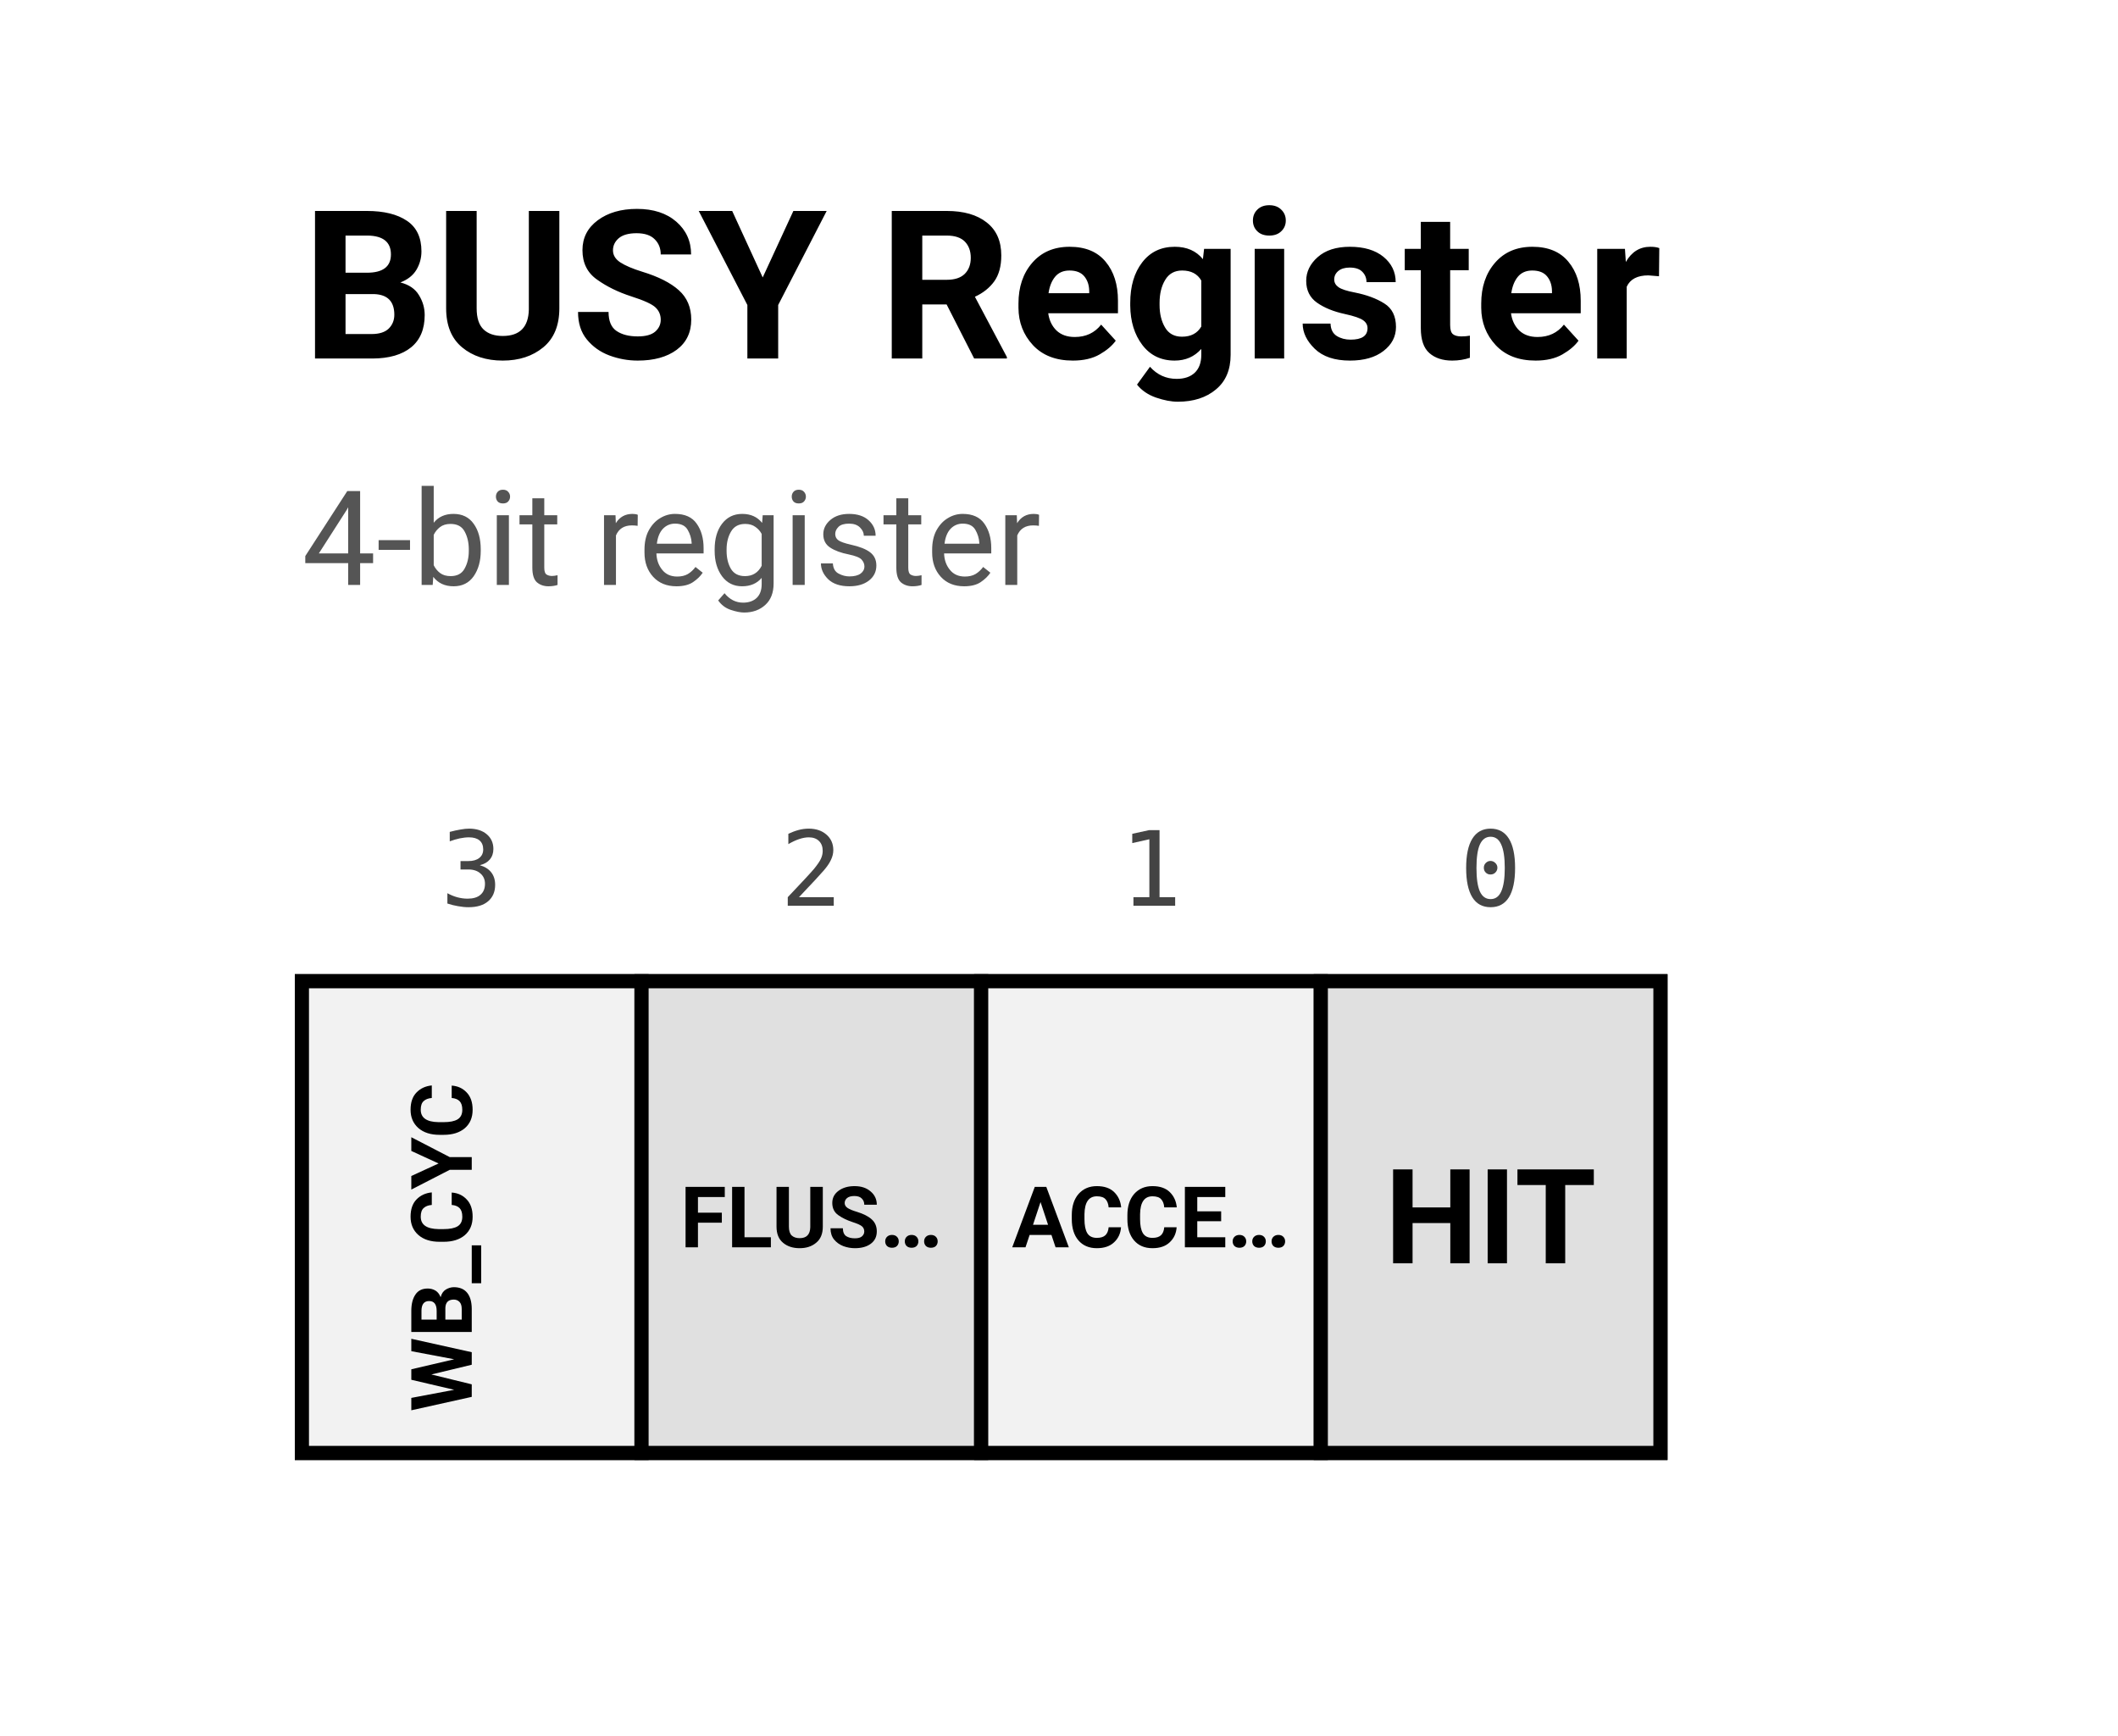
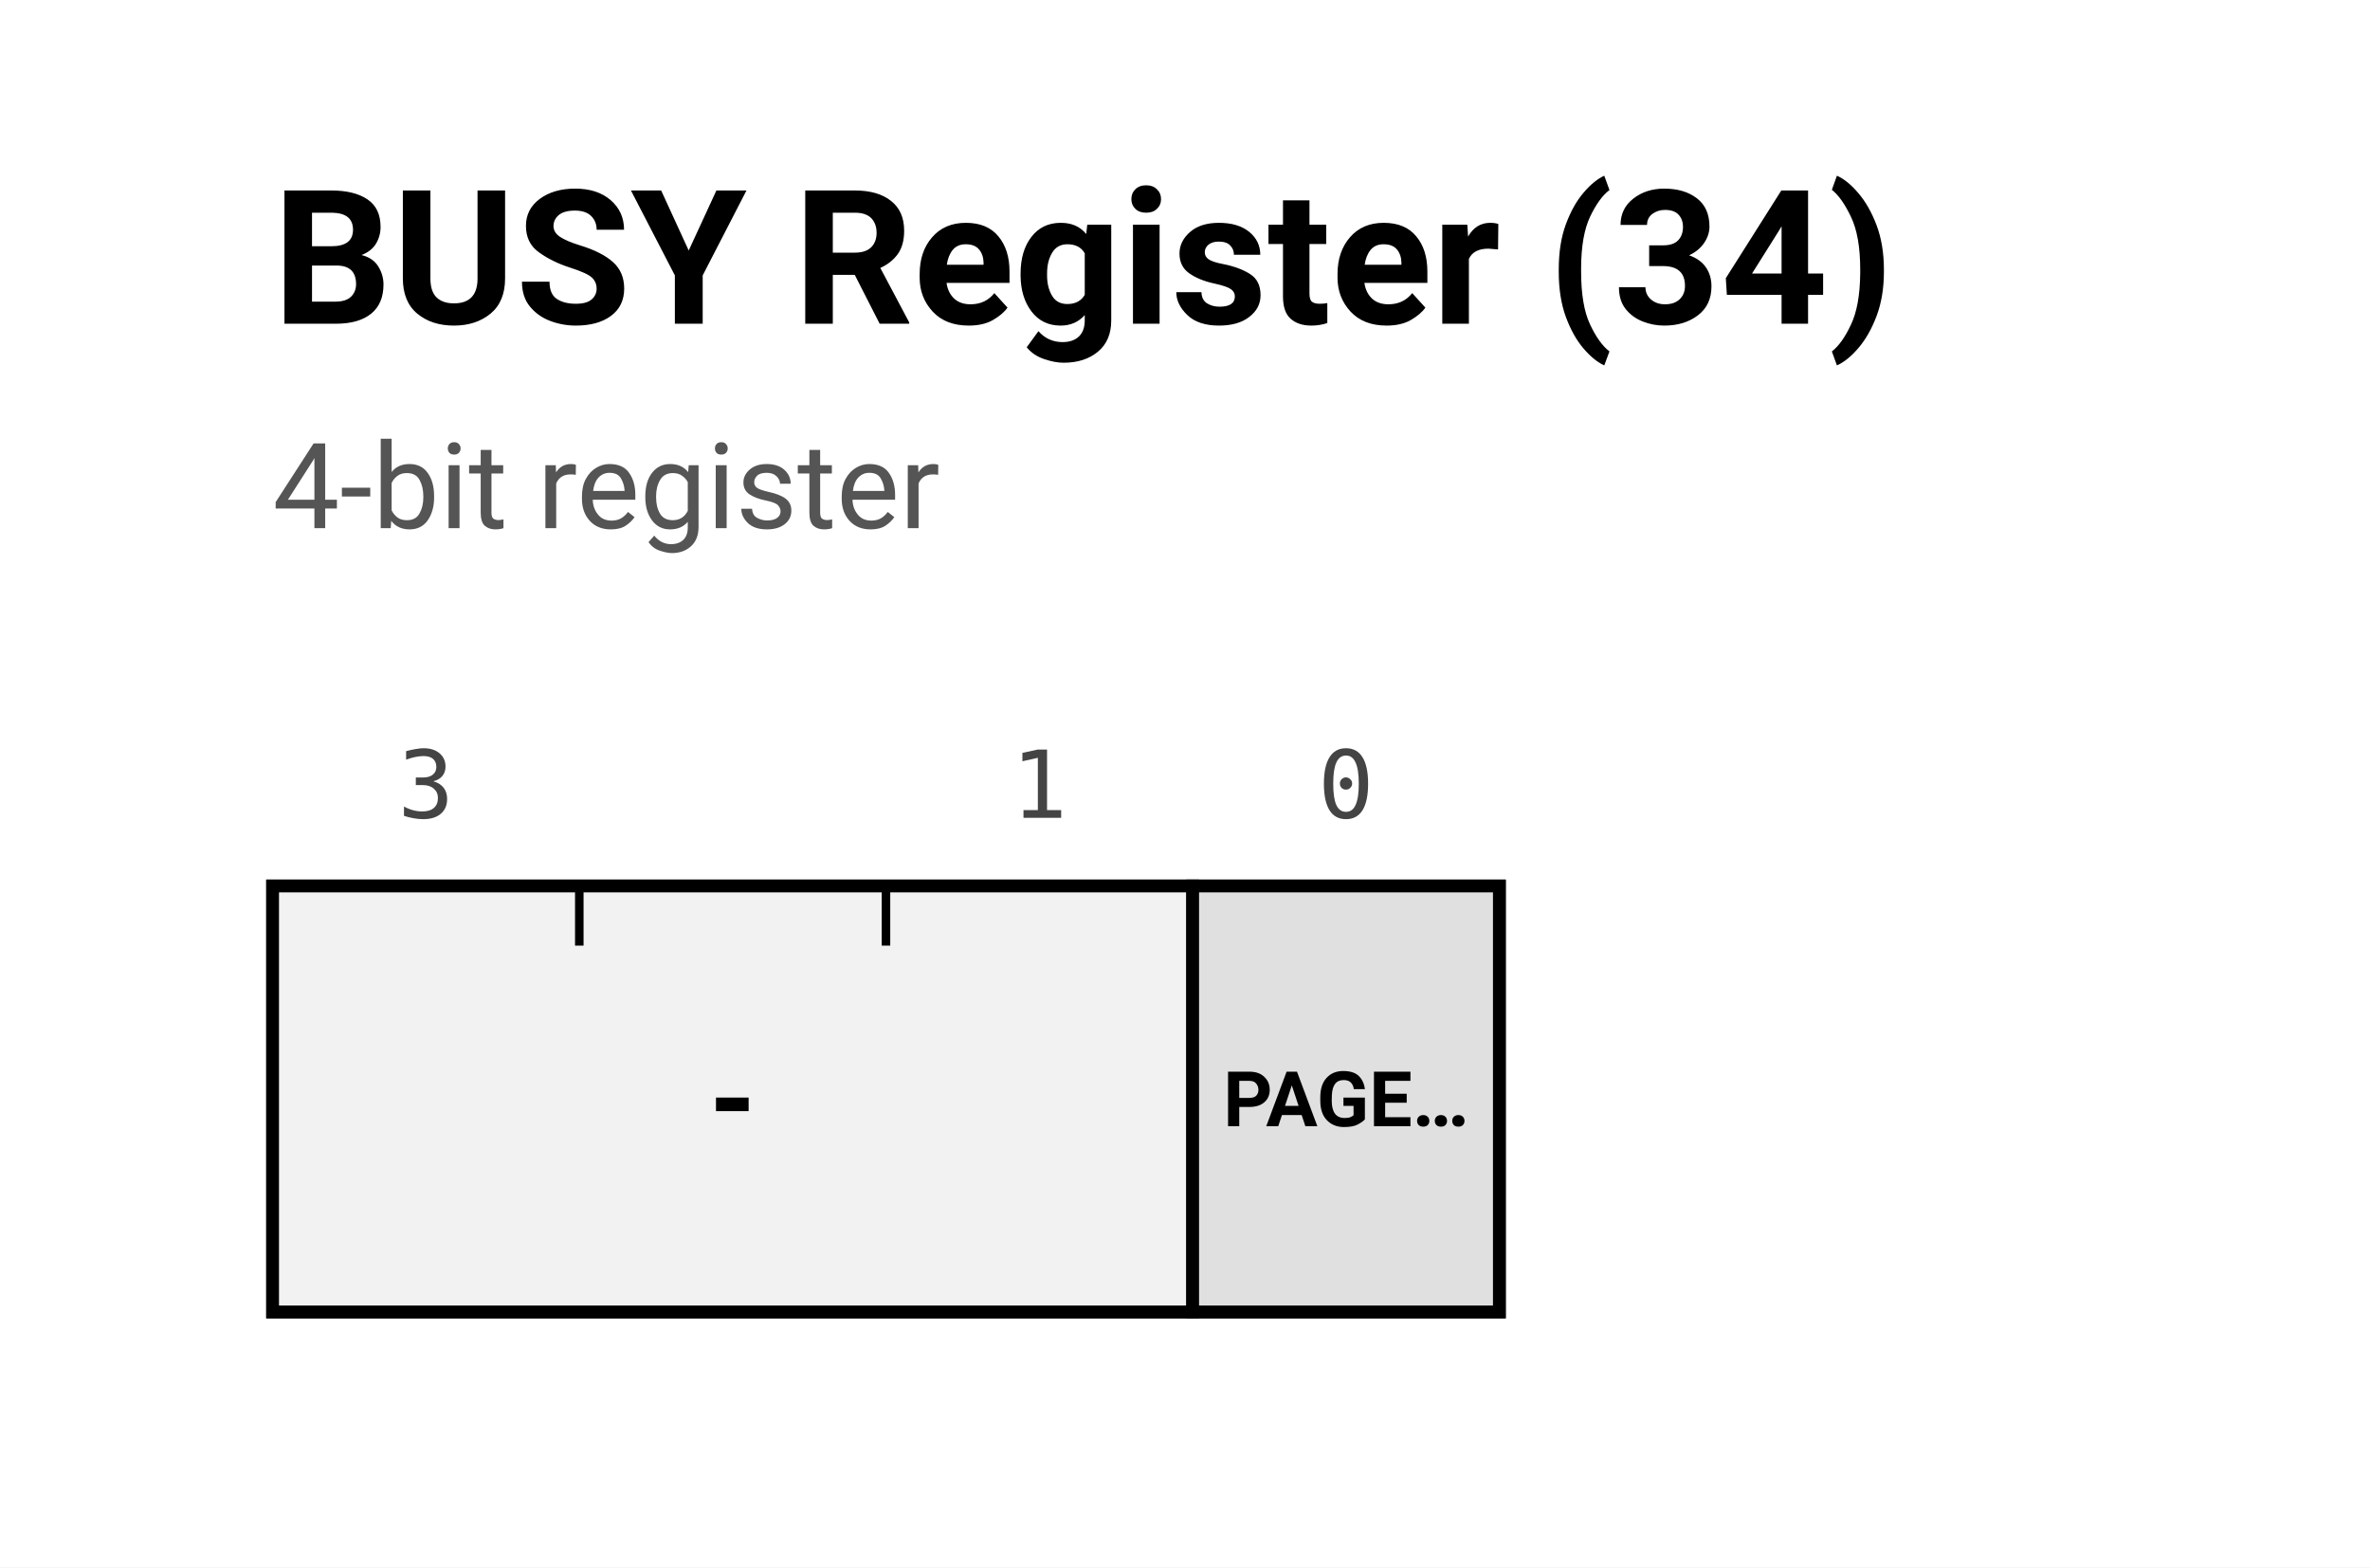
- <svg xmlns="http://www.w3.org/2000/svg" width="224.5" height="184" viewBox="0 0 224.5 184">
+ <svg xmlns="http://www.w3.org/2000/svg" width="278.2" height="184" viewBox="0 0 278.2 184">
  <defs>
    <pattern id="hatch" width="6" height="6" patternUnits="userSpaceOnUse" patternTransform="rotate(45)">
      <rect width="6" height="6" fill="#FFFFFF" />
      <line x1="0" y1="0" x2="0" y2="6" stroke="#B0B0B0" stroke-width="2" />
    </pattern>
    <pattern id="xpat" width="8" height="8" patternUnits="userSpaceOnUse">
      <rect width="8" height="8" fill="#FFFFFF" />
      <path d="M0 0L8 8M8 0L0 8" stroke="#C07070" stroke-width="1" />
    </pattern>
    <marker id="arr" viewBox="0 0 10 10" refX="9" refY="5" markerWidth="8" markerHeight="8" orient="auto">
      <path d="M0 0L10 5L0 10z" fill="#000000" />
    </marker>
  </defs>
  <style>text{font-family:-apple-system,BlinkMacSystemFont,"Segoe UI",Roboto,Helvetica,Arial,sans-serif}.m{font-family:ui-monospace,Menlo,Consolas,"DejaVu Sans Mono",monospace}</style>
-   <rect width="224.5" height="184" fill="#FFFFFF" />
-   <text x="32" y="38" font-size="22" font-weight="700" fill="#000000">BUSY Register</text>
+   <rect width="278.2" height="184" fill="#FFFFFF" />
+   <text x="32" y="38" font-size="22" font-weight="700" fill="#000000">BUSY Register (34)</text>
  <text x="32" y="62" font-size="14" fill="#555555">4-bit register</text>
  <text x="50" y="96" font-size="11" text-anchor="middle" fill="#444444" class="m">3</text>
-   <text x="86" y="96" font-size="11" text-anchor="middle" fill="#444444" class="m">2</text>
  <text x="122" y="96" font-size="11" text-anchor="middle" fill="#444444" class="m">1</text>
  <text x="158" y="96" font-size="11" text-anchor="middle" fill="#444444" class="m">0</text>
  <rect x="32" y="104" width="144" height="50" fill="#FFFFFF" stroke="#000000" stroke-width="1.5" />
-   <rect x="32" y="104" width="36" height="50" fill="#F2F2F2" stroke="#000000" stroke-width="1.5" />
-   <text x="50" y="132.2" font-size="9" text-anchor="middle" fill="#000000" font-weight="700" transform="rotate(-90 50 132.2)">WB_CYC</text>
-   <rect x="68" y="104" width="36" height="50" fill="#E0E0E0" stroke="#000000" stroke-width="1.5" />
-   <text x="86" y="132.2" font-size="9" text-anchor="middle" fill="#000000" font-weight="700">FLUS…</text>
-   <rect x="104" y="104" width="36" height="50" fill="#F2F2F2" stroke="#000000" stroke-width="1.5" />
-   <text x="122" y="132.2" font-size="9" text-anchor="middle" fill="#000000" font-weight="700">ACCE…</text>
+   <rect x="32" y="104" width="108" height="50" fill="#F2F2F2" stroke="#000000" stroke-width="1.5" />
+   <text x="86" y="133.9" font-size="14" text-anchor="middle" fill="#000000" font-weight="700">-</text>
+   <line x1="68" y1="104" x2="68" y2="111" stroke="#000000" stroke-width="1" />
+   <line x1="104" y1="104" x2="104" y2="111" stroke="#000000" stroke-width="1" />
  <rect x="140" y="104" width="36" height="50" fill="#E0E0E0" stroke="#000000" stroke-width="1.5" />
-   <text x="158" y="133.9" font-size="14" text-anchor="middle" fill="#000000" font-weight="700">HIT</text>
+   <text x="158" y="132.2" font-size="9" text-anchor="middle" fill="#000000" font-weight="700">PAGE…</text>
</svg>
